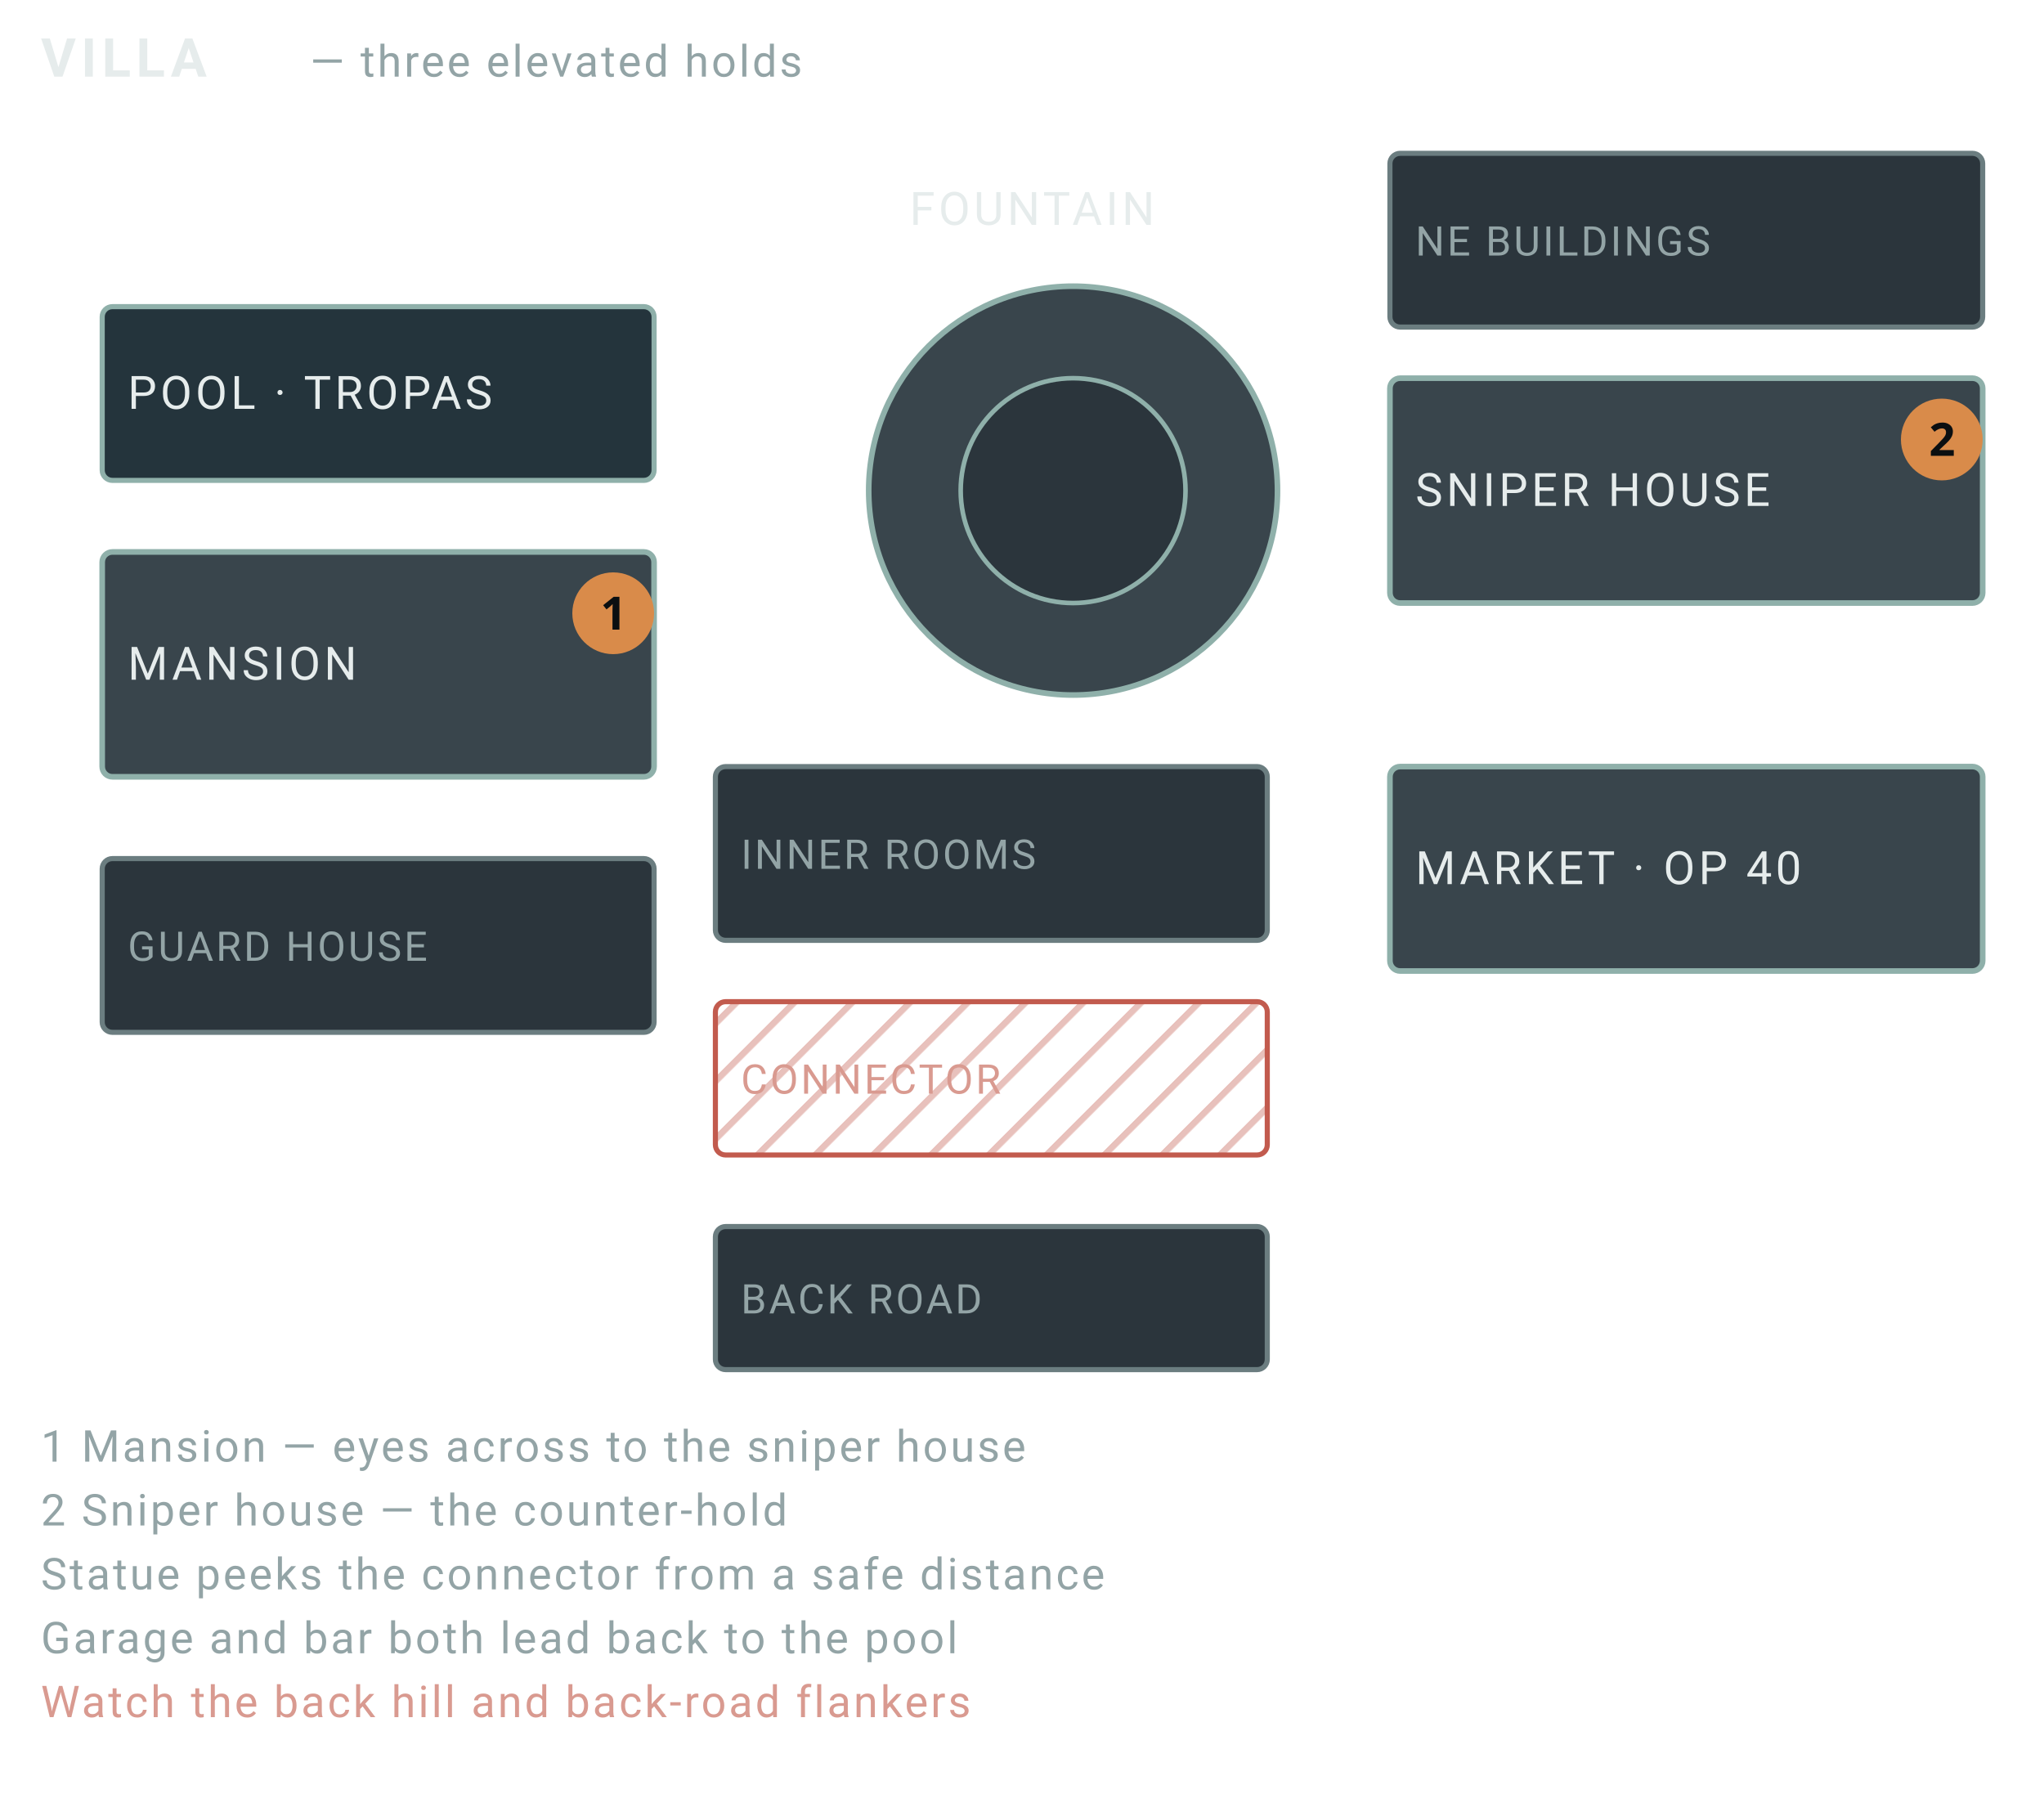
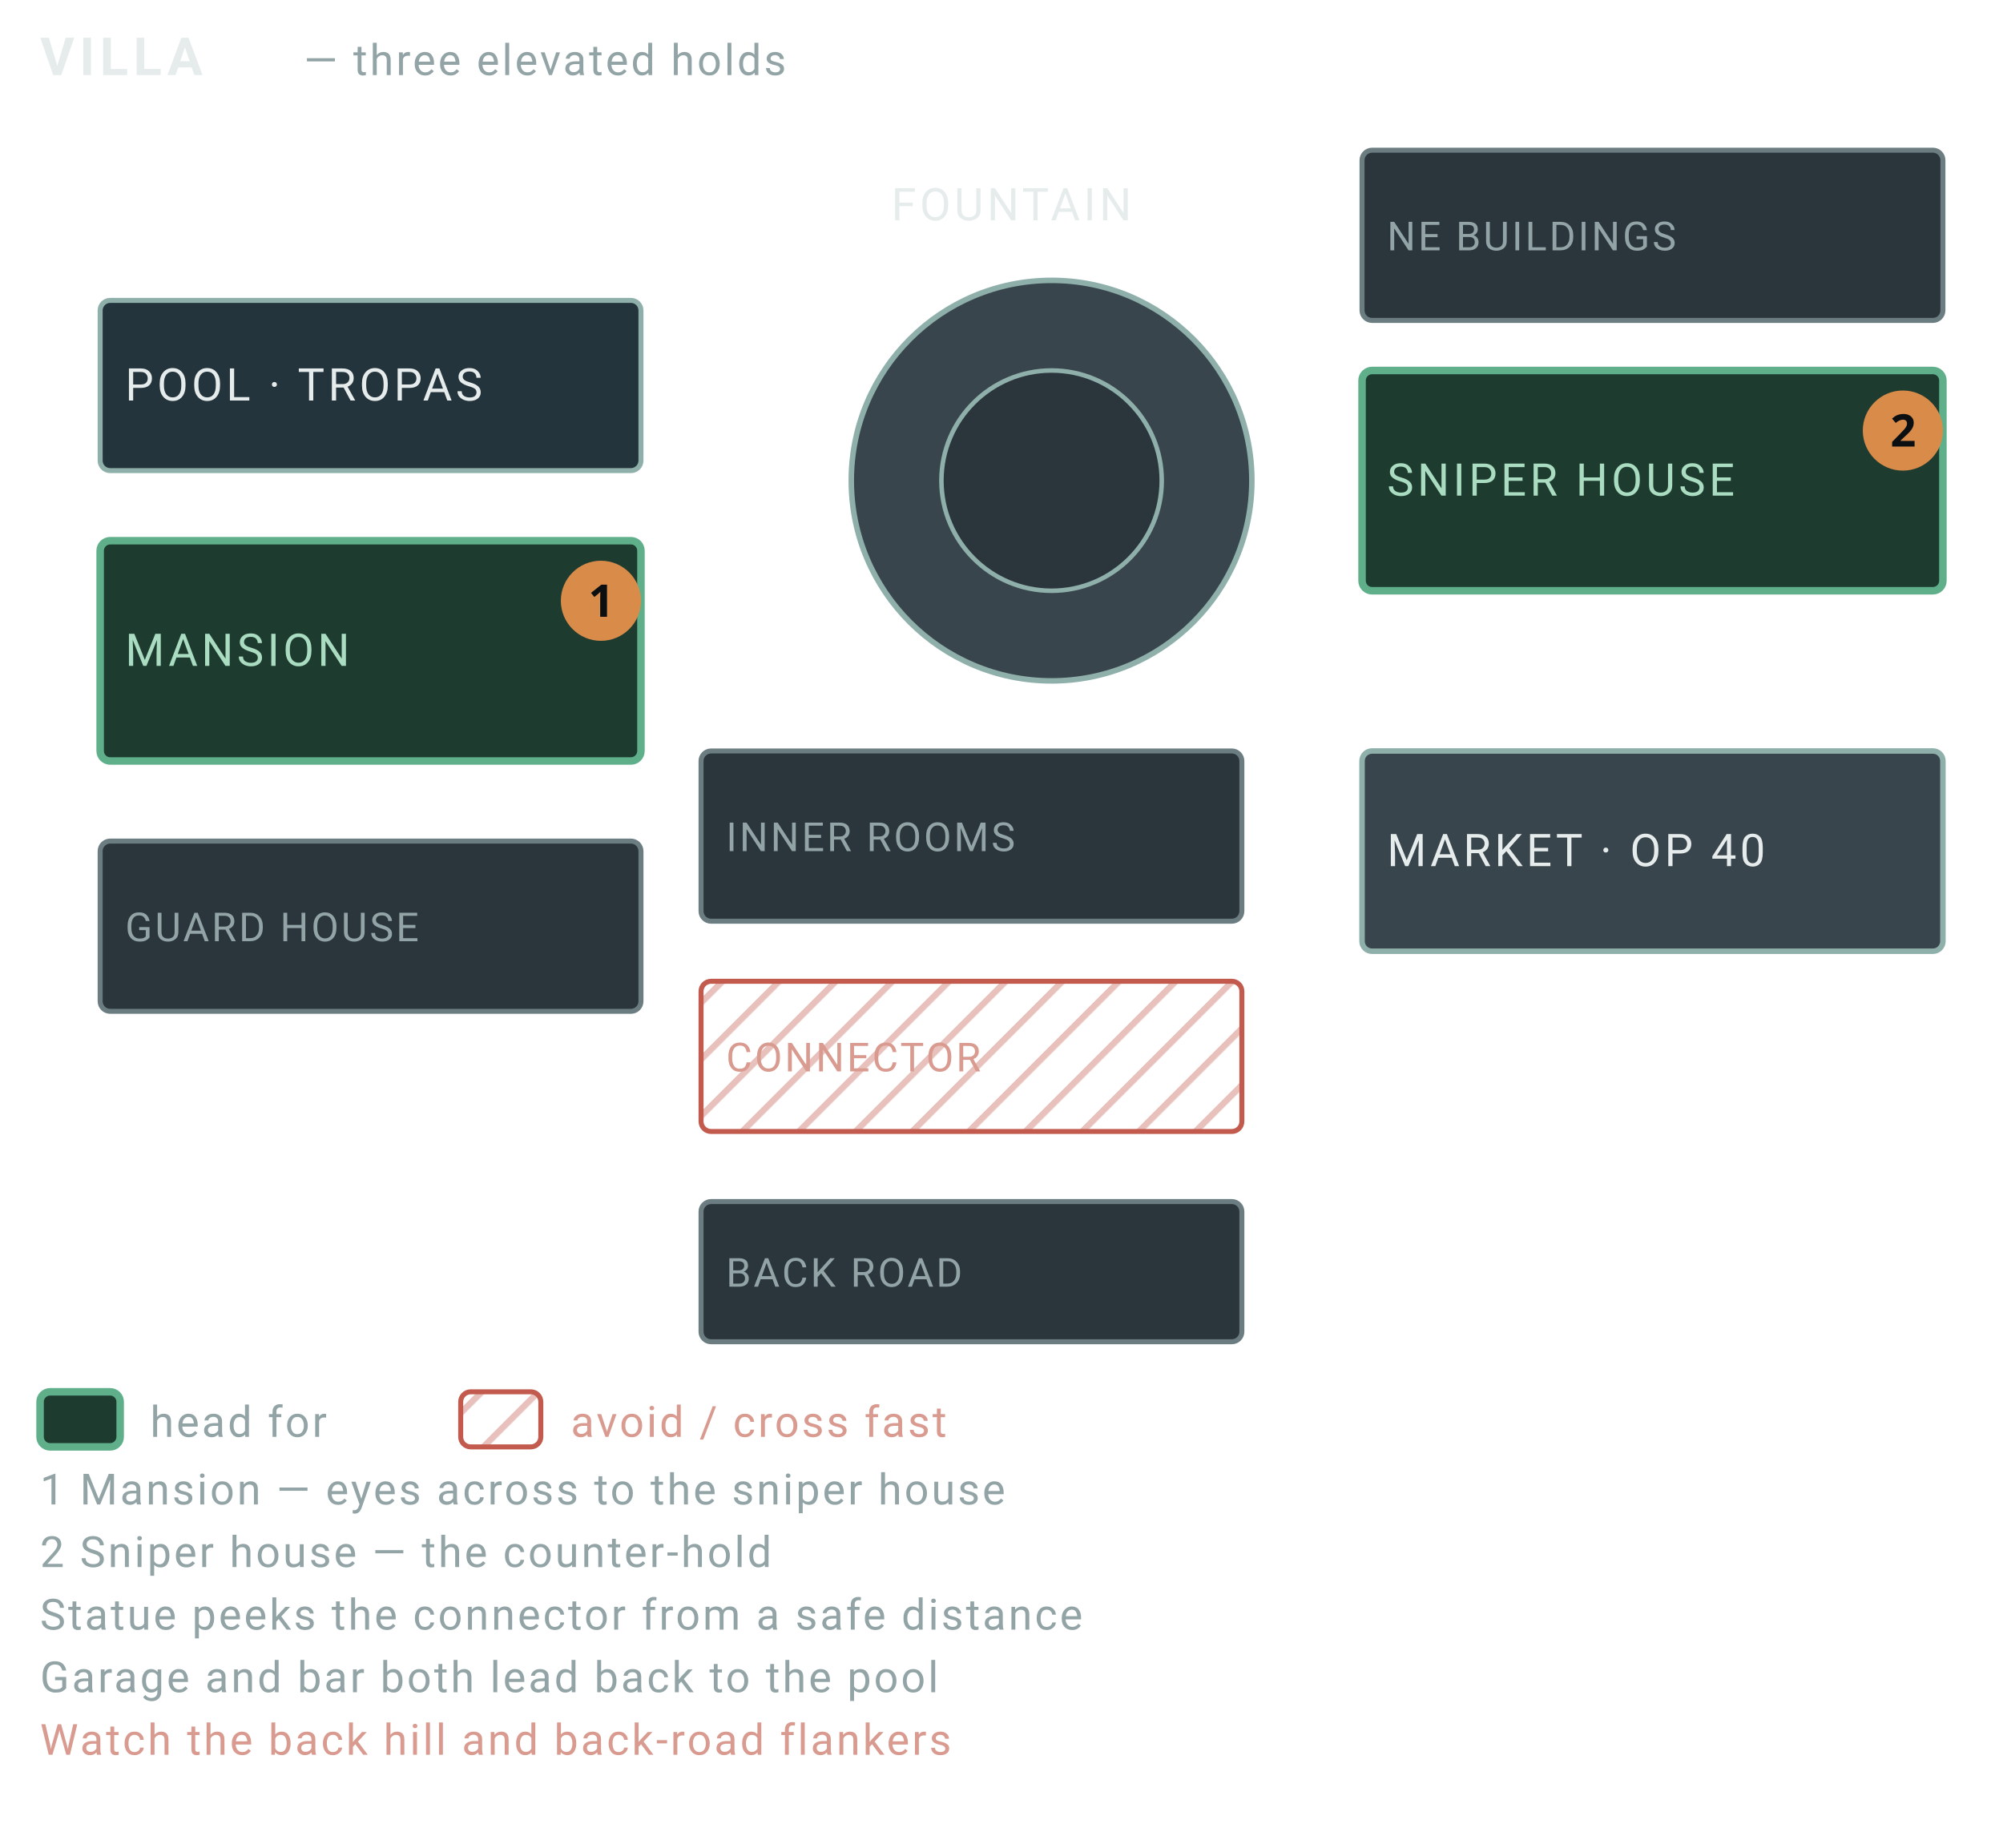
- <svg xmlns="http://www.w3.org/2000/svg" width="400" height="354.5" viewBox="0 0 400 354.5" role="img" aria-label="Villa tactical schematic, traced from the in-game minimap.">
+ <svg xmlns="http://www.w3.org/2000/svg" width="400" height="369" viewBox="0 0 400 369" role="img" aria-label="Villa tactical schematic, traced from the in-game minimap.">
  <defs>
    <pattern id="hz" width="8" height="8" patternTransform="rotate(45)" patternUnits="userSpaceOnUse">
      <line x1="0" y1="0" x2="0" y2="8" stroke="#c25b4e" stroke-width="2.5" opacity="0.38" />
    </pattern>
    <style>
.terr{fill:#1b2429;stroke:#55636e;stroke-width:1.4}
.b{fill:#39454c;stroke:#8fb0aa;stroke-width:1.1}
.s{fill:#2b353c;stroke:#6b7d80;stroke-width:1}
.sp{fill:#17313a;stroke:#8fb0aa;stroke-width:1.3}
.rock{fill:#333f45;stroke:#7d8f92;stroke-width:0.9}
.water{fill:#24343c;stroke:#8fb0aa;stroke-width:1}
.hot{fill:url(#hz);stroke:#c25b4e;stroke-width:1}
.lbl{fill:#e6ecec;font-family:ui-sans-serif,system-ui,'Segoe UI',Roboto,sans-serif;
     font-size:9.0px;letter-spacing:0.7px}
.lbl2{fill:#93a4a6;font-family:ui-sans-serif,system-ui,'Segoe UI',Roboto,sans-serif;
      font-size:8.0px;letter-spacing:0.5px}
.hotlbl{fill:#d99a90;font-family:ui-sans-serif,system-ui,'Segoe UI',Roboto,sans-serif;
        font-size:8.0px;letter-spacing:0.5px}
.ttl{fill:#e6ecec;font-family:ui-sans-serif,system-ui,'Segoe UI',Roboto,sans-serif;
     font-size:10.5px;letter-spacing:1.0px;font-weight:600}
.key{fill:#93a4a6;font-family:ui-sans-serif,system-ui,'Segoe UI',Roboto,sans-serif;
     font-size:8.6px;letter-spacing:0.5px}
.keyhot{fill:#d99a90;font-family:ui-sans-serif,system-ui,'Segoe UI',Roboto,sans-serif;
        font-size:8.6px;letter-spacing:0.5px}
.pin{fill:#d98b4a}
.pinn{fill:#0b0f11;font-family:ui-sans-serif,system-ui,sans-serif;font-size:9px;font-weight:700}
.link{stroke:#55636e;stroke-width:1.3;fill:none;stroke-dasharray:3 3}
+ 
+ .go{fill:#1d3b2f;stroke:#5fb08a;stroke-width:1.5}
+ .golbl{fill:#a9dcc0;font-family:ui-sans-serif,system-ui,'Segoe UI',Roboto,sans-serif;
+        font-size:9px;letter-spacing:0.7px}
</style>
  </defs>
  <text class="ttl" x="8" y="15">VILLA</text>
  <text class="key" x="60.7" y="15">— three elevated holds</text>
  <circle class="b" cx="210" cy="96" r="40" />
  <circle cx="210" cy="96" r="22" fill="#2b353c" stroke="#8fb0aa" stroke-width="0.9" />
  <text class="lbl" x="178" y="44">FOUNTAIN</text>
-   <rect class="b" x="20" y="108" width="108" height="44" rx="2" />
-   <text class="lbl" x="25" y="133">MANSION</text>
+   <rect class="go" x="20" y="108" width="108" height="44" rx="2" />
+   <text class="golbl" x="25" y="133">MANSION</text>
  <rect class="water" x="20" y="60" width="108" height="34" rx="2" />
  <text class="lbl" x="25" y="80">POOL · TROPAS</text>
  <rect class="s" x="140" y="150" width="108" height="34" rx="2" />
  <text class="lbl2" x="145" y="170">INNER ROOMS</text>
  <rect class="s" x="272" y="30" width="116" height="34" rx="2" />
  <text class="lbl2" x="277" y="50">NE BUILDINGS</text>
-   <rect class="b" x="272" y="74" width="116" height="44" rx="2" />
-   <text class="lbl" x="277" y="99">SNIPER HOUSE</text>
+   <rect class="go" x="272" y="74" width="116" height="44" rx="2" />
+   <text class="golbl" x="277" y="99">SNIPER HOUSE</text>
  <rect class="s" x="20" y="168" width="108" height="34" rx="2" />
  <text class="lbl2" x="25" y="188">GUARD HOUSE</text>
  <rect class="hot" x="140" y="196" width="108" height="30" rx="2" />
  <text class="hotlbl" x="145" y="214">CONNECTOR</text>
  <rect class="b" x="272" y="150" width="116" height="40" rx="2" />
  <text class="lbl" x="277" y="173">MARKET · OP 40</text>
  <rect class="s" x="140" y="240" width="108" height="28" rx="2" />
  <text class="lbl2" x="145" y="257">BACK ROAD</text>
  <circle class="pin" cx="120" cy="120" r="8" />
  <text class="pinn" x="117.5" y="123.2">1</text>
  <circle class="pin" cx="380" cy="86" r="8" />
  <text class="pinn" x="377.5" y="89.2">2</text>
-   <text class="key" x="8" y="286">1  Mansion — eyes across to the sniper house</text>
-   <text class="key" x="8" y="298.5">2  Sniper house — the counter-hold</text>
-   <text class="key" x="8" y="311">Statue peeks the connector from a safe distance</text>
-   <text class="key" x="8" y="323.5">Garage and bar both lead back to the pool</text>
-   <text class="keyhot" x="8" y="336">Watch the back hill and back-road flankers</text>
+   <rect class="go" x="8" y="278" width="16" height="11" rx="2" />
+   <text class="key" x="30" y="287">head for</text>
+   <rect class="hot" x="92" y="278" width="16" height="11" rx="2" />
+   <text class="keyhot" x="114" y="287">avoid / cross fast</text>
+   <text class="key" x="8" y="300.5">1  Mansion — eyes across to the sniper house</text>
+   <text class="key" x="8" y="313">2  Sniper house — the counter-hold</text>
+   <text class="key" x="8" y="325.5">Statue peeks the connector from a safe distance</text>
+   <text class="key" x="8" y="338">Garage and bar both lead back to the pool</text>
+   <text class="keyhot" x="8" y="350.5">Watch the back hill and back-road flankers</text>
</svg>
